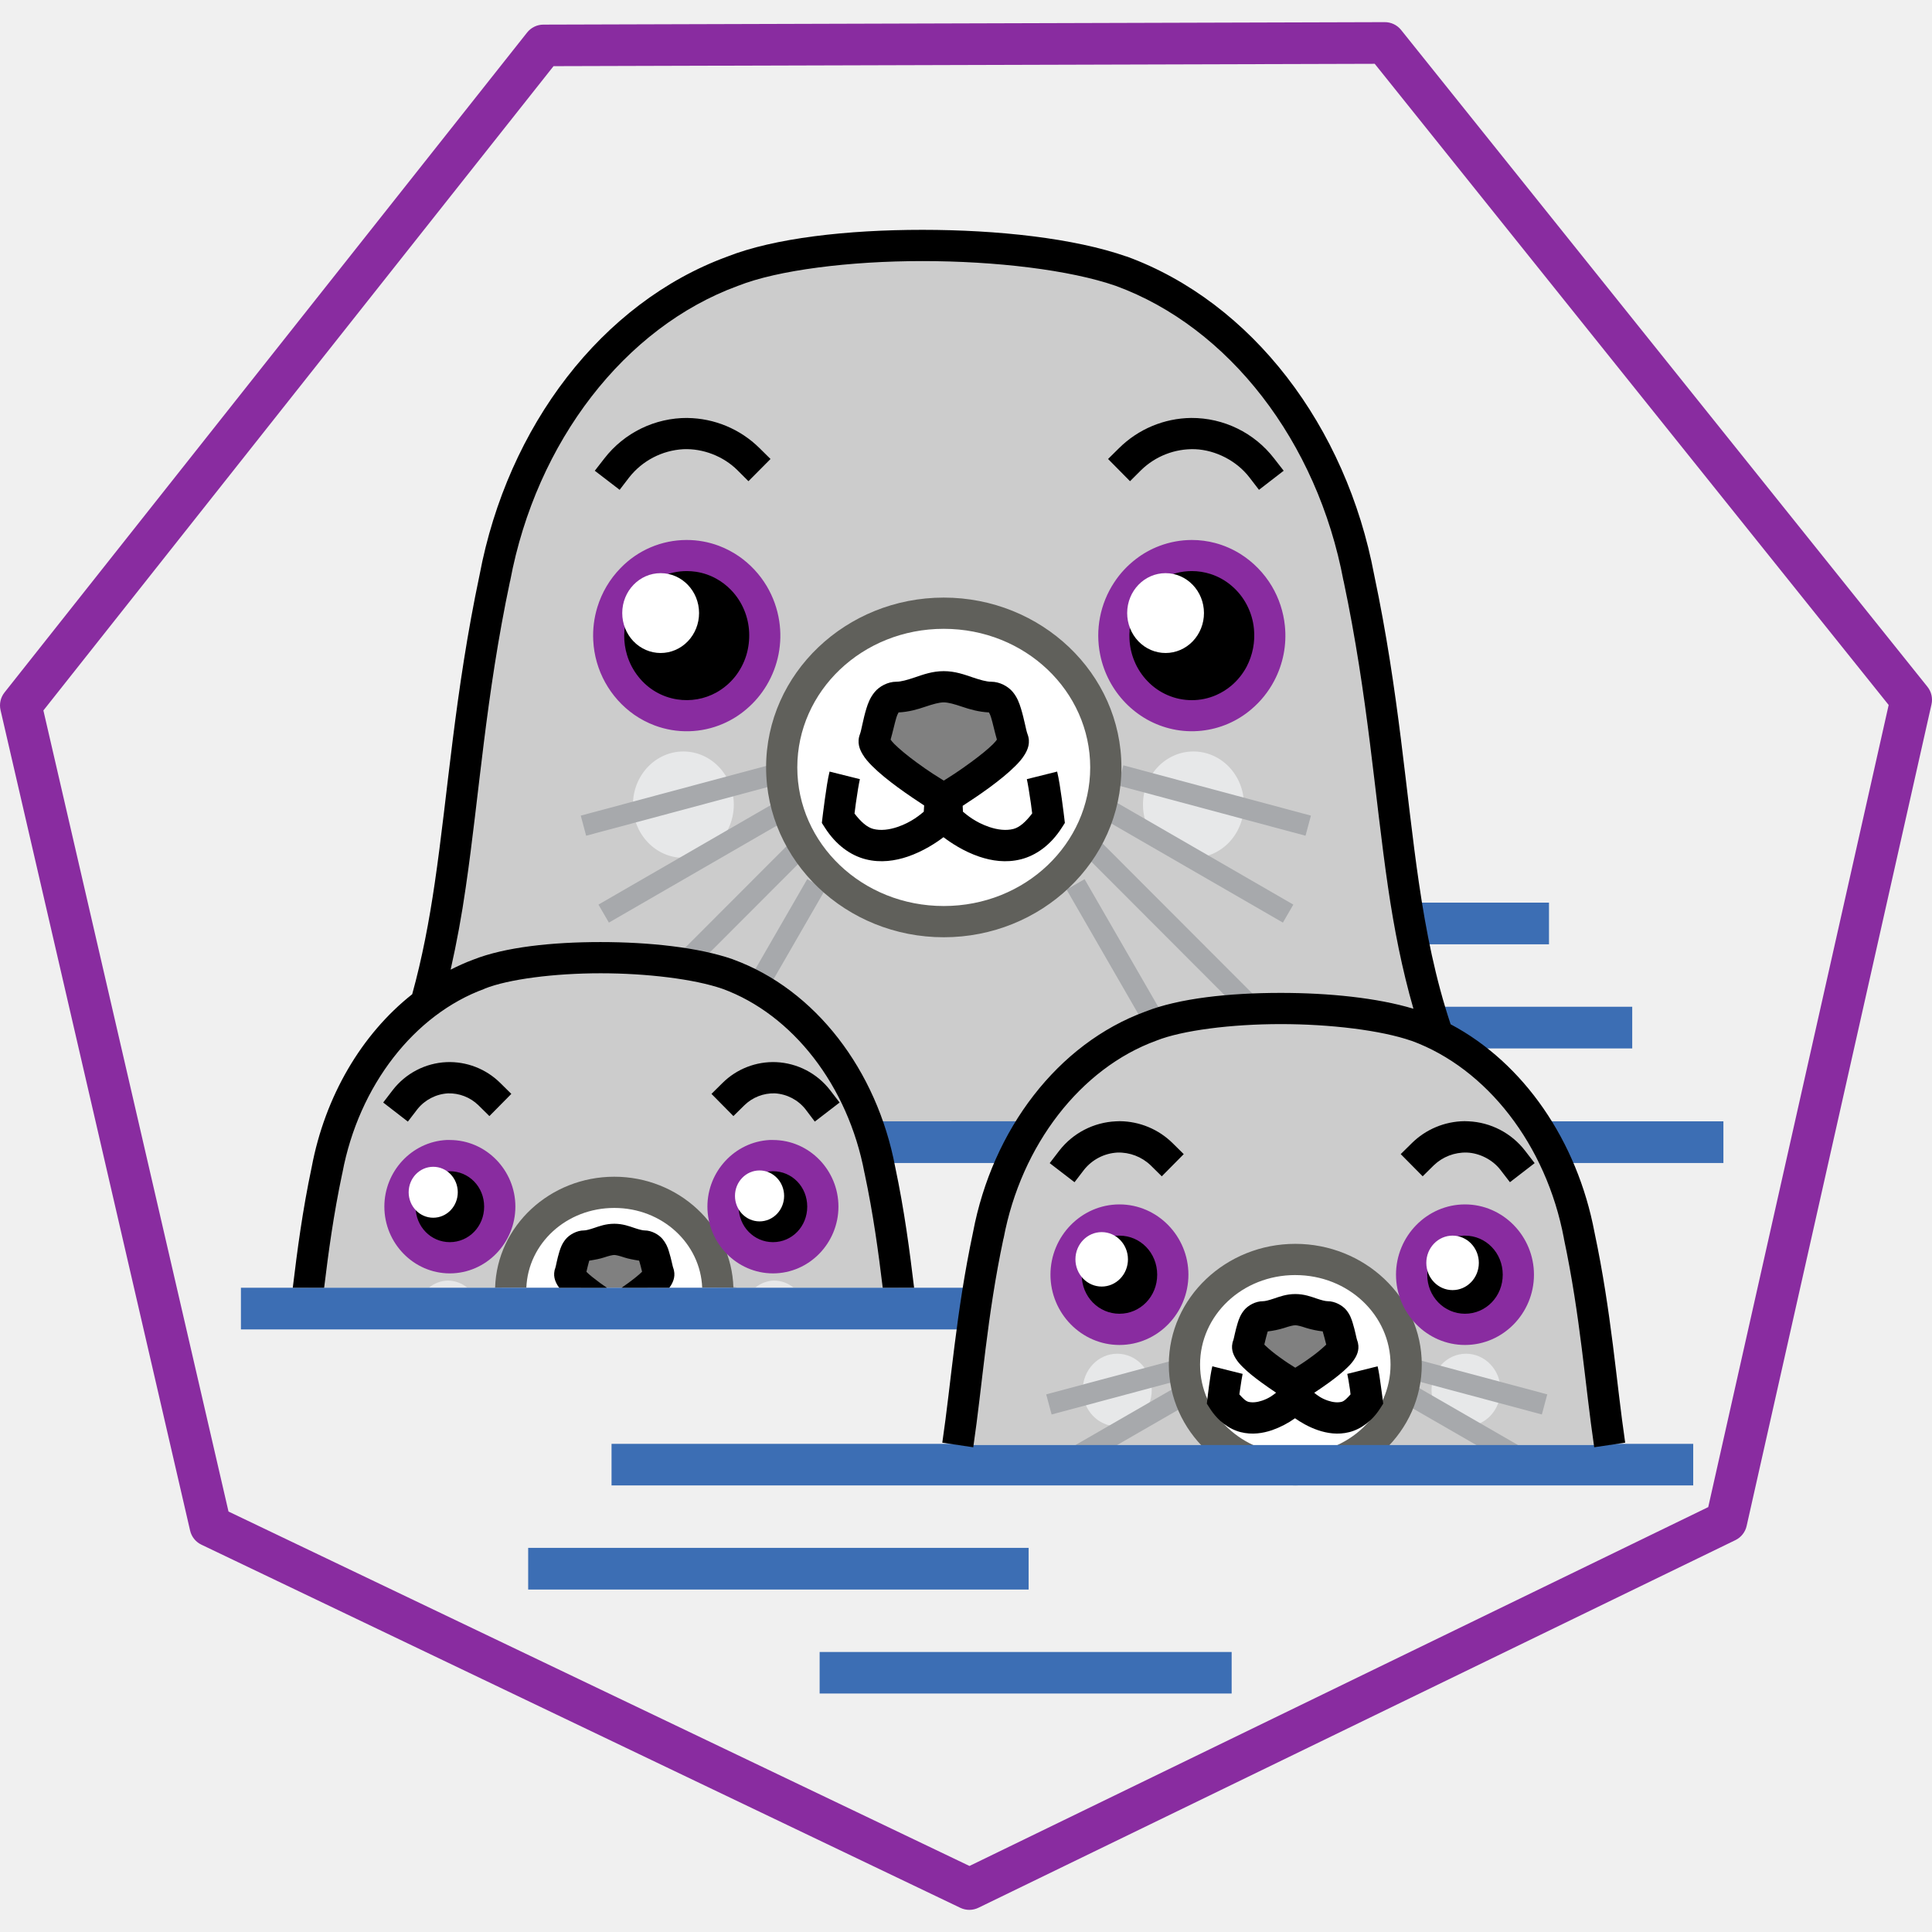
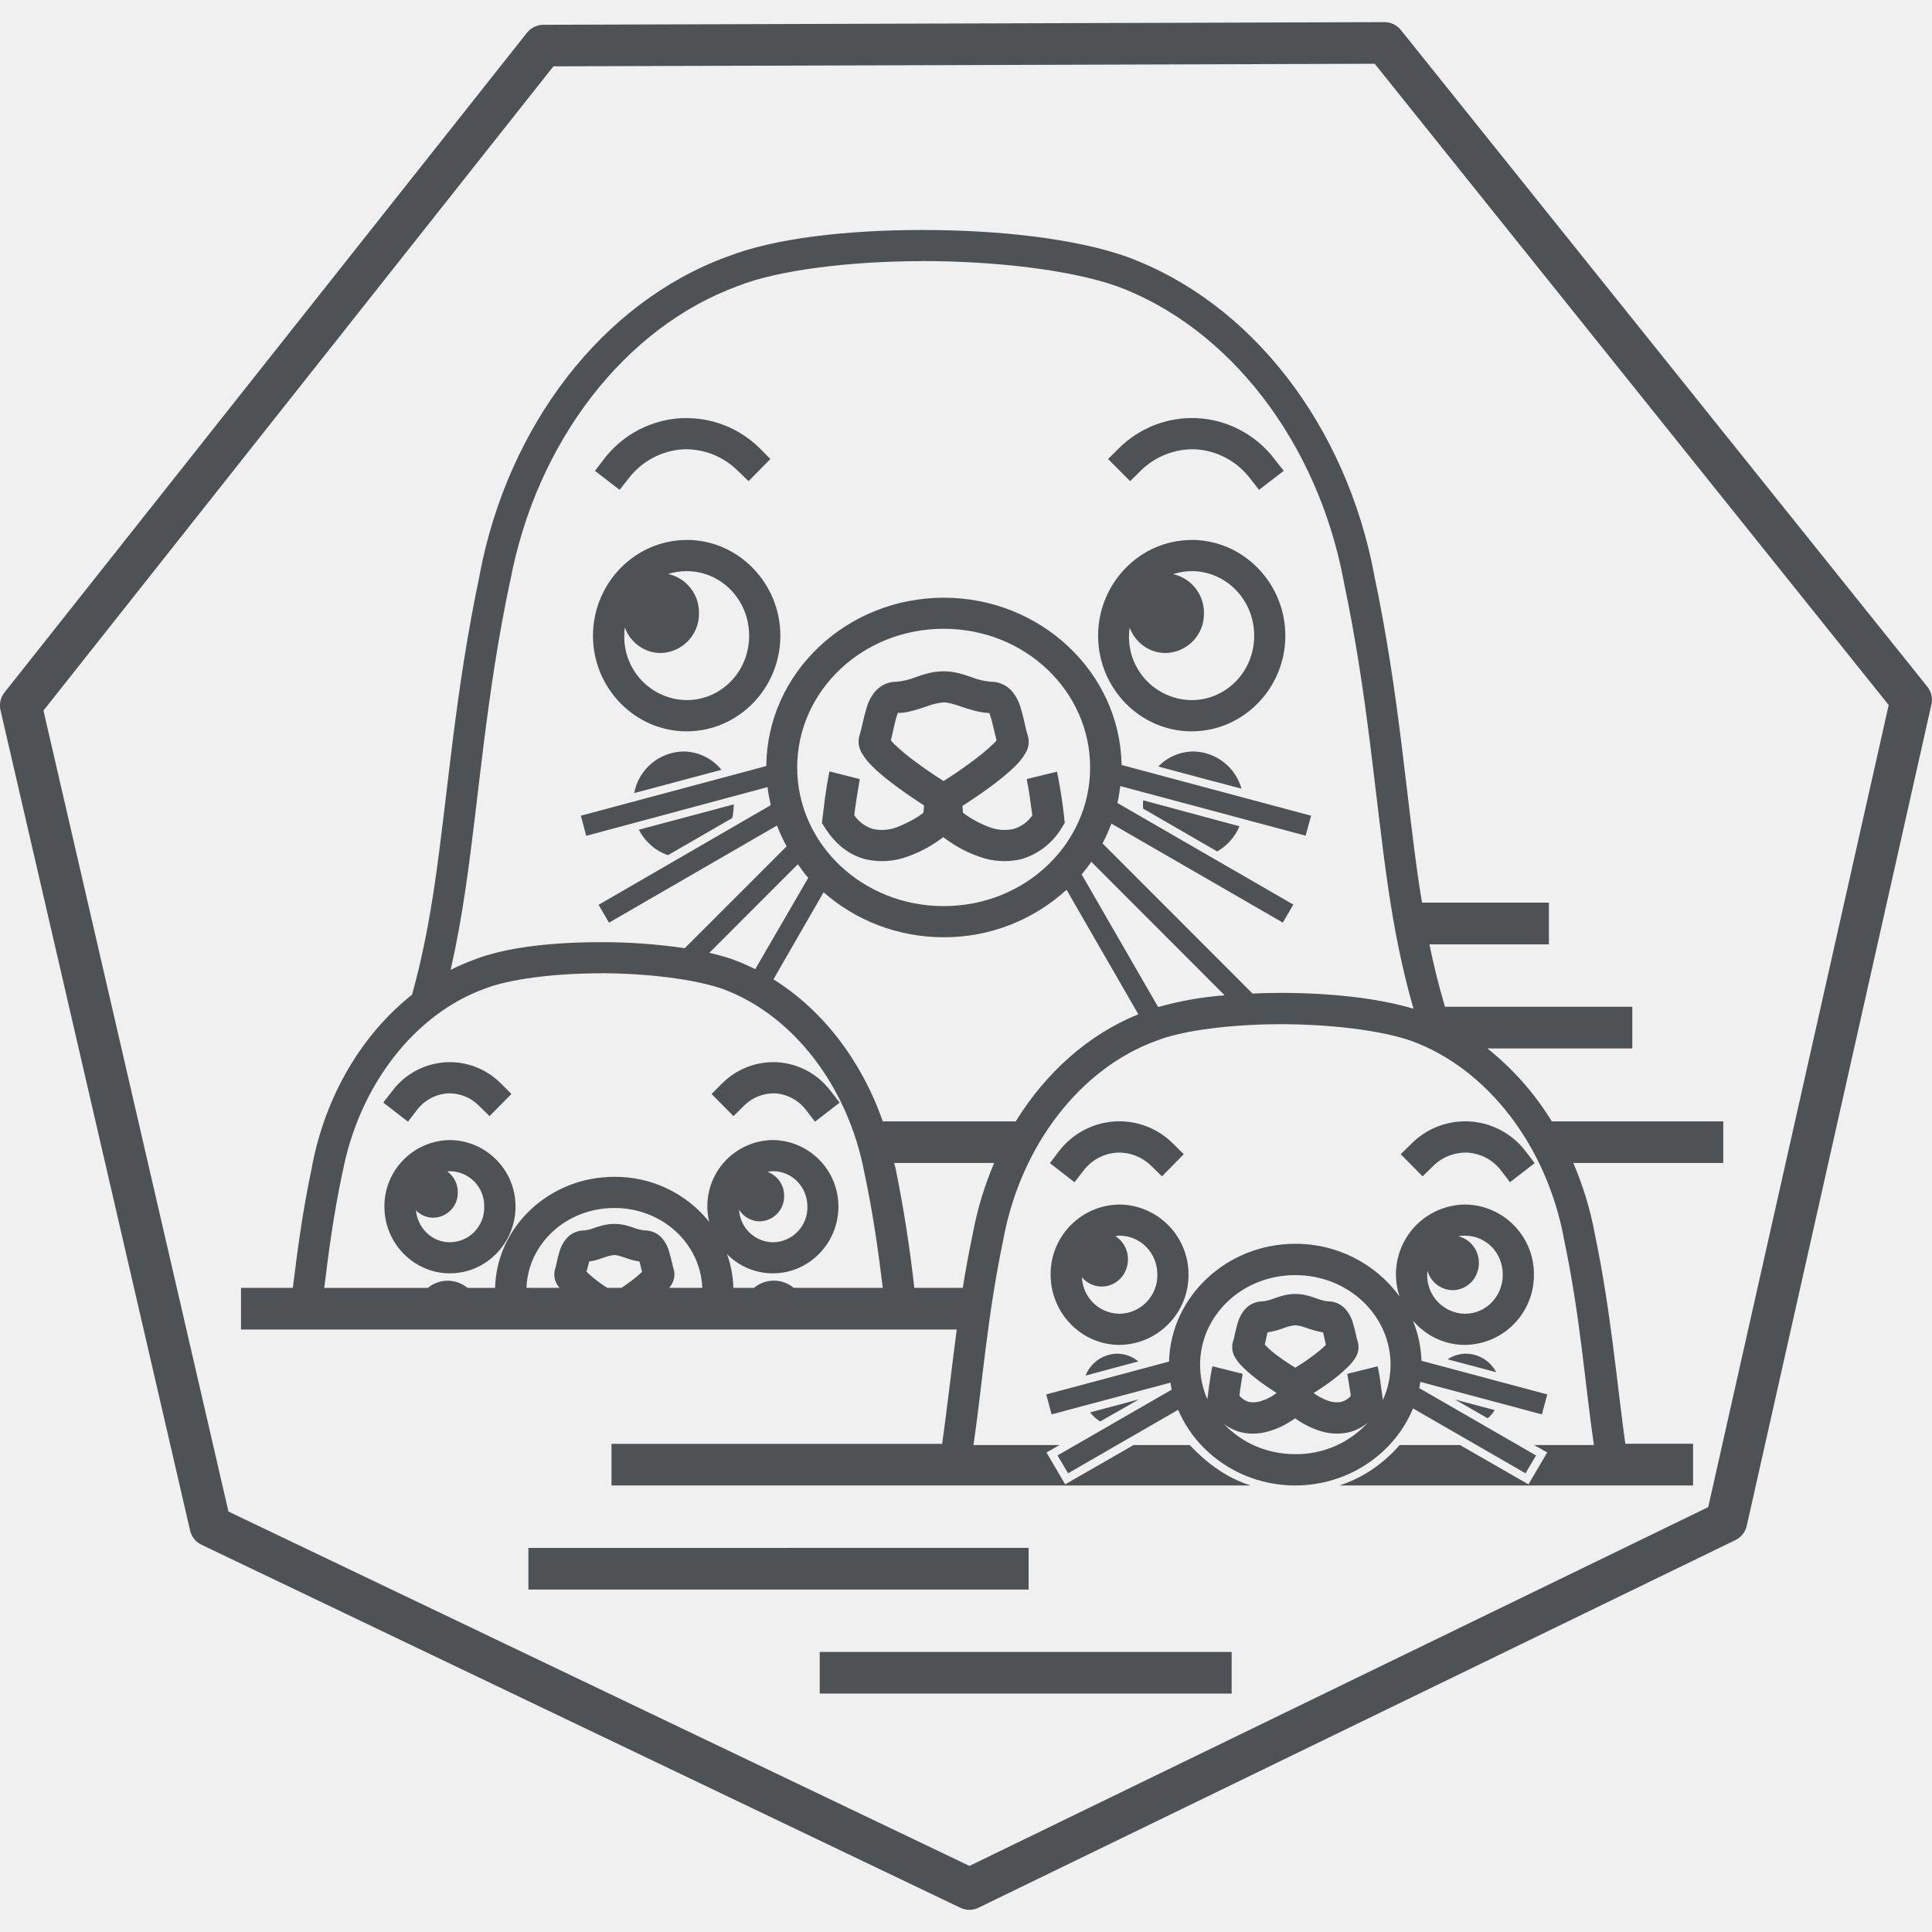
- <svg xmlns="http://www.w3.org/2000/svg" viewBox="0 0 128 128">
-   <path fill="#3c6eb4" d="M93.188 59.803c.148.927.3 1.854.482 2.76h8.955v-2.76zm1.484 6.896c.185.634.381 1.265.598 1.893.52.259 1.027.548 1.517.87h11.352v-2.763zm-18.431 1.282c-.426.155-.843.336-1.252.533v.004c.41-.198.825-.382 1.252-.537zm-41.248 34.57v2.76H68.15v-2.76zm19.31 6.896v2.752H81.6v-2.752z" />
-   <path fill="#ccc" d="M61.114 16.26c-4.91 0-9.721.567-12.586 1.707-7.89 2.888-13.95 10.775-15.746 20.33-2.365 11.186-2.224 19.941-4.572 28.178a13.589 13.589 0 0 1 3.529-1.94c1.834-.726 4.909-1.09 8.049-1.09 3.14 0 6.35.365 8.431 1.09 4.571 1.67 8.177 5.96 9.67 11.284h9.719c1.991-3.681 5.03-6.523 8.633-7.838 3.919-1.554 13.165-1.55 17.617 0 .483.176.952.39 1.414.619-3.062-8.866-2.673-18.151-5.242-30.303-1.795-9.555-7.857-17.442-15.746-20.33-3.254-1.136-8.261-1.706-13.17-1.707Z" />
-   <path fill="#e7e8e9" d="M45.275 49.787a3.344 3.523 0 0 0-3.34 3.523 3.344 3.523 0 0 0 3.34 3.523 3.344 3.523 0 0 0 3.341-3.523 3.344 3.523 0 0 0-3.34-3.523zm33.79 0a3.344 3.523 0 0 0-3.34 3.523 3.344 3.523 0 0 0 3.34 3.523 3.344 3.523 0 0 0 3.35-3.523 3.344 3.523 0 0 0-3.35-3.523z" />
-   <path fill="#a7a9ac" d="m50.905 50.705-12.428 3.332.356 1.332 12.43-3.332zm23.52 0-.358 1.332 12.427 3.332.358-1.332zm-22.276 2.008L39.65 59.932l.69 1.193 12.497-7.218zm21.039 0-.69 1.194 12.498 7.218.69-1.193zm-20.125 2.395-8.607 8.619c.586.074 1.144.167 1.677.271l7.905-7.916zm19.21 0-.974.974 10.809 10.826c.612-.04 1.237-.067 1.87-.08zm-18.792 3.138-3.957 6.86c.411.203.814.426 1.205.672l3.947-6.844zm18.375 0-1.195.688 5.287 9.168c.098-.039.193-.085.293-.121.31-.123.665-.233 1.037-.336z" />
-   <path fill="#fff" d="M73.261 50.84a10.736 10.217 0 0 1-10.736 10.218A10.736 10.217 0 0 1 51.788 50.84a10.736 10.217 0 0 1 10.737-10.217A10.736 10.217 0 0 1 73.26 50.84Z" />
-   <path fill="#808080" d="M67.107 48.998c-.36-.933-.36-2.799-1.44-2.799s-2.08-.7-3.142-.7c-1.063 0-2.06.7-3.142.7-1.08 0-1.08 1.866-1.44 2.8-.36.932 4.582 3.964 4.582 3.964s4.942-3.032 4.582-3.965z" />
-   <path fill="#3c6eb4" d="M57.399 74.29c.33.886.59 1.81.793 2.761h8.799c.443-.973.958-1.897 1.535-2.762zm44.177.001a19.673 19.673 0 0 1 1.532 2.76h11.072v-2.76z" />
-   <path fill="#ccc" d="M39.789 63.445c-3.14 0-6.216.364-8.05 1.09-5.046 1.844-8.917 6.878-10.065 12.975-.6 2.826-.945 5.391-1.238 7.807h39.086c-.293-2.416-.63-4.98-1.23-7.807-1.147-6.097-5.027-11.13-10.074-12.974-2.082-.725-5.29-1.09-8.43-1.09Z" />
-   <path fill="#e7e8e9" d="M29.663 84.84a2.14 2.248 0 0 0-1.255.477h2.56a2.14 2.248 0 0 0-1.305-.476zm21.62 0a2.14 2.248 0 0 0-1.256.477h2.562a2.14 2.248 0 0 0-1.307-.476z" />
-   <path fill="#a7a9ac" d="m33.202 85.187-.484.13h.52zm15.172 0-.035.13h.52z" />
-   <path fill="#fff" d="M40.698 79a6.868 6.52 0 0 0-6.846 6.317h13.682A6.868 6.52 0 0 0 40.698 79Z" />
-   <path fill="#808080" d="M40.698 82.106c-.68 0-1.317.45-2.008.45-.691 0-.696 1.188-.926 1.783-.08.208.268.583.735.978h4.396c.468-.395.808-.77.727-.978-.23-.595-.226-1.783-.917-1.783-.69 0-1.327-.45-2.007-.45z" />
-   <path fill="#892ca0" d="m91.736 1.467-55.738.164a1.38 1.38 0 0 0-1.073.52L.295 45.883a1.38 1.38 0 0 0-.26 1.16l12.56 54.363a1.38 1.38 0 0 0 .753.935l50.285 24.061a1.38 1.38 0 0 0 1.195-.01l50.148-24.355a1.38 1.38 0 0 0 .744-.943l12.247-54.432a1.38 1.38 0 0 0-.268-1.16L92.82 1.977a1.38 1.38 0 0 0-1.083-.51Zm-.657 2.76 34.05 42.48-11.954 53.142-48.945 23.776-49.091-23.482L2.875 47.07 36.673 4.383Z" />
-   <path fill="#ccc" d="M106.644 95.737c-.606-4.124-.9-8.61-2.019-13.887-1.228-6.518-5.373-11.9-10.768-13.87-4.452-1.55-13.697-1.554-17.616 0-5.395 1.97-9.54 7.352-10.768 13.87-1.118 5.278-1.413 9.763-2.019 13.887" />
-   <path fill="#e7e8e9" d="M74.02 89.688a2.287 2.404 0 0 0-2.286 2.406A2.287 2.404 0 0 0 74.02 94.5a2.287 2.404 0 0 0 2.285-2.406 2.287 2.404 0 0 0-2.285-2.406zm23.11 0a2.287 2.404 0 0 0-2.286 2.406A2.287 2.404 0 0 0 97.13 94.5a2.287 2.404 0 0 0 2.285-2.406 2.287 2.404 0 0 0-2.285-2.406z" />
-   <path fill="#a7a9ac" d="m77.814 90.104-8.5 2.277.358 1.332 8.498-2.277zm16.196 0-.358 1.332 8.5 2.277.358-1.332zm-15.4 1.392-8.544 4.926.688 1.193 8.543-4.924zm14.605 0-.69 1.195 8.543 4.924.69-1.193z" />
-   <path fill="#fff" d="M93.157 90.41a7.343 6.97 0 0 1-7.342 6.97 7.343 6.97 0 0 1-7.343-6.97 7.343 6.97 0 0 1 7.343-6.97 7.343 6.97 0 0 1 7.342 6.97z" />
-   <path fill="#808080" d="M88.948 89.152c-.246-.636-.246-1.91-.985-1.91-.738 0-1.42-.476-2.148-.476-.727 0-1.41.477-2.149.477-.738 0-.738 1.273-.985 1.91-.246.636 3.134 2.704 3.134 2.704s3.38-2.068 3.133-2.705z" />
-   <path fill="#60605b" d="M62.526 39.592c-6.461 0-11.77 5.022-11.77 11.252s5.309 11.252 11.77 11.252c6.462 0 11.771-5.022 11.771-11.252s-5.311-11.252-11.771-11.252zm0 2.069c5.398 0 9.703 4.128 9.703 9.183 0 5.056-4.305 9.182-9.703 9.182-5.397 0-9.703-4.126-9.703-9.182 0-5.055 4.306-9.183 9.703-9.183zm-21.828 36.3c-4.254 0-7.78 3.26-7.895 7.356h2.069c.112-2.92 2.637-5.288 5.826-5.288 3.19 0 5.712 2.368 5.824 5.288h2.068c-.113-4.095-3.64-7.356-7.892-7.356zm45.119 4.447c-4.585 0-8.38 3.56-8.38 7.998 0 4.44 3.795 8.006 8.38 8.006 4.586 0 8.379-3.567 8.379-8.006 0-4.438-3.793-7.998-8.38-7.998zm0 2.069c3.525 0 6.31 2.667 6.31 5.93 0 3.26-2.785 5.937-6.31 5.937-3.524 0-6.31-2.677-6.31-5.938 0-3.26 2.786-5.93 6.31-5.93z" />
-   <path fill="#3c6eb4" d="M15.962 85.317v2.76h48.462c.12-.897.253-1.816.406-2.76zM40.516 95.66v2.752h71.664V95.66h-5.545l.01.076H63.453l.01-.076z" />
-   <path d="M61.116 15.227h-.002c-4.982 0-9.83.544-12.955 1.783-8.283 3.043-14.528 11.225-16.385 21.076-1.652 7.815-2.09 14.424-2.969 20.408-.375 2.558-.838 4.995-1.496 7.377-3.361 2.655-5.775 6.766-6.658 11.45-.616 2.913-.957 5.54-1.254 7.996h2.078c.288-2.37.624-4.86 1.203-7.59l.008-.01v-.018c1.09-5.783 4.77-10.492 9.408-12.185l.018-.01.008-.008c1.573-.624 4.607-1.014 7.668-1.014 3.057 0 6.211.381 8.084 1.031 4.634 1.696 8.311 6.406 9.4 12.186v.018l.008.01c.58 2.73.915 5.221 1.203 7.59h2.079c-.297-2.458-.637-5.09-1.254-8.006-1.21-6.406-5.282-11.754-10.735-13.745h-.008l-.008-.01c-2.292-.796-5.55-1.14-8.77-1.142-3.214 0-6.328.333-8.419 1.16-.518.19-1.02.42-1.512.668a70.243 70.243 0 0 0 1-5.445c.895-6.102 1.315-12.633 2.934-20.287l.01-.01v-.016c1.736-9.24 7.606-16.806 15.086-19.544l.01-.008h.015c2.605-1.036 7.375-1.636 12.205-1.635 4.823 0 9.764.583 12.81 1.643 7.48 2.737 13.35 10.303 15.084 19.543l.01.02v.007c1.618 7.654 2.048 14.185 2.943 20.287.403 2.748.926 5.41 1.68 8.035-2.394-.724-5.604-1.05-8.795-1.05-3.43 0-6.747.36-8.966 1.238-5.794 2.12-10.125 7.8-11.416 14.619-1.136 5.358-1.438 9.879-2.036 13.943l2.051.303c.615-4.183.898-8.626 2-13.823l.01-.01v-.007c1.168-6.205 5.123-11.276 10.11-13.096h.007l.018-.01c1.7-.674 4.946-1.09 8.223-1.09 3.275 0 6.648.407 8.664 1.108h.01c4.977 1.826 8.922 6.89 10.09 13.088v.017c1.101 5.196 1.392 9.64 2.007 13.822l2.053-.302c-.597-4.065-.9-8.586-2.035-13.944-1.146-6.057-4.692-11.213-9.53-13.777-1.004-3.013-1.62-6.093-2.101-9.367-.877-5.98-1.312-12.584-2.961-20.39-1.854-9.868-8.103-18.074-16.402-21.112h-.018c-3.464-1.21-8.52-1.764-13.51-1.765zM45.546 27.69a6.912 6.912 0 0 0-5.506 2.684l-.633.814 1.646 1.264.631-.823a4.92 4.92 0 0 1 3.592-1.869c1.3-.055 2.65.468 3.574 1.385l.736.736 1.463-1.472-.736-.727a6.905 6.905 0 0 0-4.77-1.99zm33.372 0a6.905 6.905 0 0 0-4.77 1.992l-.736.727 1.455 1.472.737-.736a4.895 4.895 0 0 1 3.574-1.385c1.375.06 2.76.777 3.6 1.87l.633.822 1.636-1.264-.633-.814a6.895 6.895 0 0 0-5.496-2.684zm-33.425 9.115a5.17 5.306 0 0 0-5.168 5.305 5.17 5.306 0 0 0 5.168 5.306 5.17 5.306 0 0 0 5.175-5.306 5.17 5.306 0 0 0-5.175-5.305zm33.468 0a5.17 5.306 0 0 0-5.167 5.305 5.17 5.306 0 0 0 5.167 5.306 5.17 5.306 0 0 0 5.168-5.306 5.17 5.306 0 0 0-5.167-5.305zm-16.435 7.66c-.758 0-1.379.233-1.895.407-.517.175-.93.294-1.248.294-.567 0-1.124.311-1.427.676-.302.364-.445.74-.555 1.098-.22.713-.327 1.438-.424 1.69-.222.574-.01 1.031.166 1.331.175.3.389.536.63.78.484.486 1.096.973 1.714 1.427.633.464 1.268.886 1.74 1.194l-.025.416c-.233.19-.8.693-1.74 1.011-.556.188-1.116.255-1.602.131-.413-.106-.824-.47-1.246-1.021.027-.218.037-.307.086-.666.087-.628.213-1.387.27-1.612l-2.009-.502c-.12.48-.222 1.18-.312 1.829-.09.648-.156 1.203-.156 1.203l-.043.37.199.311c.729 1.146 1.701 1.841 2.701 2.096 1 .256 1.97.101 2.78-.172 1.05-.357 1.906-.93 2.378-1.29.473.36 1.324.935 2.371 1.29.81.274 1.77.428 2.77.172s1.973-.95 2.701-2.096l.2-.31-.044-.371s-.066-.555-.156-1.203c-.09-.65-.194-1.349-.312-1.829l-2.008.502c.056.225.182.984.27 1.612.048.354.06.44.085.658-.424.556-.83.923-1.246 1.03-.486.123-1.045.056-1.601-.132-.94-.318-1.508-.821-1.74-1.011l-.018-.389c.479-.31 1.128-.74 1.783-1.22.618-.455 1.23-.943 1.715-1.43.24-.243.456-.479.63-.778.177-.3.387-.757.165-1.332-.097-.25-.212-.976-.432-1.69-.11-.356-.242-.734-.545-1.099-.303-.364-.86-.674-1.428-.674-.317 0-.73-.12-1.246-.294-.517-.174-1.137-.407-1.896-.407zm0 2.069c.305 0 .71.118 1.23.293.478.162 1.079.34 1.764.373.023.035.085.15.148.355.111.36.224.91.38 1.445-.05.068-.11.153-.241.285-.342.344-.9.791-1.473 1.211-.88.647-1.43.984-1.808 1.221-.375-.236-.936-.57-1.819-1.22-.573-.42-1.12-.868-1.462-1.212-.132-.132-.19-.217-.24-.285.154-.535.268-1.084.378-1.445a1.55 1.55 0 0 1 .149-.355c.684-.032 1.277-.211 1.756-.373.518-.175.934-.293 1.238-.293zM29.584 70.369c-1.4.06-2.71.744-3.566 1.854l-.63.822 1.634 1.264.633-.824a2.803 2.803 0 0 1 2.025-1.047 2.777 2.777 0 0 1 2.008.779l.736.727 1.453-1.471-.736-.727a4.786 4.786 0 0 0-3.557-1.377zm21.838 0a4.767 4.767 0 0 0-3.55 1.377l-.735.727 1.453 1.47.737-.726a2.777 2.777 0 0 1 2.007-.78 2.8 2.8 0 0 1 2.026 1.048l.623.824 1.644-1.264-.632-.822a4.79 4.79 0 0 0-3.573-1.854zm45.604 3.912h-.002a5.046 5.046 0 0 0-3.487 1.456l-.736.726 1.455 1.47.734-.726a3.029 3.029 0 0 1 2.2-.847c.84.035 1.701.477 2.214 1.142l.633.822 1.637-1.263-.633-.822a5.022 5.022 0 0 0-3.758-1.95c-.085-.003-.17-.008-.257-.008zm-22.824 0c-.087 0-.173.004-.26.009a5.04 5.04 0 0 0-3.766 1.949l-.63.822 1.644 1.264.63-.823a3.035 3.035 0 0 1 2.208-1.142 3.048 3.048 0 0 1 2.207.847l.736.727 1.455-1.47-.736-.727a5.045 5.045 0 0 0-3.488-1.455zM29.8 76.559a3.307 3.386 0 0 0-3.306 3.384 3.307 3.386 0 0 0 3.306 3.393 3.307 3.386 0 0 0 3.306-3.393 3.307 3.386 0 0 0-3.306-3.384zm21.412 0a3.307 3.386 0 0 0-3.315 3.384 3.307 3.386 0 0 0 3.315 3.393 3.307 3.386 0 0 0 3.306-3.393 3.307 3.386 0 0 0-3.306-3.384zm22.953 4.276a3.536 3.62 0 0 0-3.53 3.617 3.536 3.62 0 0 0 3.53 3.618 3.536 3.62 0 0 0 3.54-3.618 3.536 3.62 0 0 0-3.54-3.617zm22.893 0a3.536 3.62 0 0 0-3.54 3.617 3.536 3.62 0 0 0 3.54 3.618 3.536 3.62 0 0 0 3.532-3.618 3.536 3.62 0 0 0-3.532-3.617zm-56.361.242c-.566 0-1.004.167-1.334.278-.33.11-.551.164-.674.164-.47 0-.957.276-1.203.572-.246.295-.347.58-.424.83-.156.503-.229.965-.26 1.047-.206.533-.01.94.13 1.178.038.066.08.115.12.172h3.16a11.125 11.125 0 0 1-.459-.32c-.358-.264-.707-.541-.9-.735v-.01c.063-.26.137-.572.182-.719.005-.016.004-.002.01-.015.366-.054.733-.127.976-.21.332-.111.562-.163.676-.163.113 0 .334.052.666.164.243.082.613.155.978.209.005.013.003 0 .008.015.046.147.128.457.19.72l-.008.009c-.193.194-.54.471-.899.734a15.49 15.49 0 0 1-.45.32h3.16c.04-.055.082-.106.119-.171.14-.238.337-.645.13-1.178-.03-.081-.113-.544-.27-1.047a2.198 2.198 0 0 0-.423-.83c-.246-.296-.723-.572-1.193-.572-.123 0-.346-.053-.676-.164-.33-.111-.766-.278-1.332-.278Zm45.119 4.657c-.59 0-1.05.176-1.403.295s-.597.18-.744.18c-.482 0-.976.275-1.23.58-.252.303-.359.602-.44.866-.164.528-.246 1.023-.285 1.125-.209.54-.006.95.137 1.194.144.246.31.42.486.598.353.353.781.688 1.211 1.003.355.26.701.496.996.694-.195.155-.454.367-.928.527-.34.115-.656.142-.908.078-.184-.047-.391-.261-.597-.492.016-.127.02-.135.043-.295.06-.425.145-.952.173-1.064l-2.007-.502c-.092.368-.155.834-.217 1.279-.062.447-.104.832-.104.832l-.043.363.2.313c.533.838 1.277 1.379 2.04 1.574.765.195 1.486.071 2.079-.129a6.1 6.1 0 0 0 1.523-.789c.358.252.887.573 1.524.79.593.2 1.312.323 2.076.128.765-.195 1.509-.736 2.043-1.574l.2-.313-.044-.363s-.051-.384-.113-.83c-.061-.446-.123-.913-.215-1.281l-2.008.502c.028.112.123.64.182 1.064.02.16.017.168.033.295-.205.23-.405.445-.588.492-.252.064-.57.037-.91-.078-.46-.156-.713-.364-.908-.52.3-.198.65-.436 1.013-.7.43-.316.858-.65 1.211-1.004a2.89 2.89 0 0 0 .485-.598c.144-.245.338-.655.13-1.194-.04-.102-.123-.597-.287-1.125-.08-.264-.18-.563-.431-.867-.254-.304-.747-.58-1.229-.58-.146 0-.39-.06-.744-.18-.353-.12-.812-.294-1.402-.294zm0 2.068c.137 0 .381.062.736.182a6.22 6.22 0 0 0 1.082.224c.013.028 0 .01.015.06.054.175.141.511.217.815l-.035.035a9.253 9.253 0 0 1-.969.795c-.505.37-.744.51-1.046.701-.3-.19-.54-.329-1.047-.7a9.251 9.251 0 0 1-.971-.796c-.022-.023-.014-.024-.033-.045.074-.298.154-.632.207-.804.016-.053.012-.033.025-.06a6.043 6.043 0 0 0 1.074-.225c.355-.12.607-.182.744-.182z" />
-   <path fill="#892ca0" d="M45.491 35.775a6.084 6.084 0 0 0-4.382 1.866 6.361 6.361 0 0 0-1.535 2.595 6.388 6.388 0 0 0-.27 2.198 6.397 6.397 0 0 0 2.721 4.923 6.211 6.211 0 0 0 1.335.701 6.056 6.056 0 0 0 4.55-.11 6.095 6.095 0 0 0 1.531-.954 6.295 6.295 0 0 0 1.36-1.607 6.396 6.396 0 0 0 .826-4.236 6.431 6.431 0 0 0-.827-2.317 6.396 6.396 0 0 0-1.837-1.973 6.211 6.211 0 0 0-1.336-.7 6.047 6.047 0 0 0-2.134-.386zm33.47 0a6.107 6.107 0 0 0-2.132.389 6.075 6.075 0 0 0-1.577.878 6.277 6.277 0 0 0-1.43 1.538 6.396 6.396 0 0 0-.932 4.8 6.401 6.401 0 0 0 1.688 3.2 6.33 6.33 0 0 0 1.428 1.096 6.141 6.141 0 0 0 1.705.64 6.01 6.01 0 0 0 1.885.097 6.06 6.06 0 0 0 3.31-1.422 6.32 6.32 0 0 0 1.506-1.872 6.383 6.383 0 0 0 .715-3.652 6.431 6.431 0 0 0-.864-2.63 6.39 6.39 0 0 0-2.086-2.138 6.18 6.18 0 0 0-1.665-.722 6.021 6.021 0 0 0-1.55-.202zm-33.47 2.06h.002a4.315 4.315 0 0 1 .63.048 4.006 4.006 0 0 1 1.343.462 4.108 4.108 0 0 1 .956.732 4.226 4.226 0 0 1 .89 1.358 4.325 4.325 0 0 1 .321 1.453 4.547 4.547 0 0 1-.182 1.504 4.325 4.325 0 0 1-.761 1.45 4.226 4.226 0 0 1-1.224 1.035 4.069 4.069 0 0 1-2.603.46 4.056 4.056 0 0 1-2.562-1.497 4.252 4.252 0 0 1-.76-1.45 4.375 4.375 0 0 1-.186-1.28 4.54 4.54 0 0 1 .187-1.28 4.33 4.33 0 0 1 .76-1.449 4.218 4.218 0 0 1 1.22-1.034 4.062 4.062 0 0 1 1.757-.506c.07-.004.141-.005.212-.005zm33.47 0a4.088 4.088 0 0 1 1.23.191 4.036 4.036 0 0 1 1.4.779 4.19 4.19 0 0 1 1.008 1.258 4.3 4.3 0 0 1 .479 1.607 4.472 4.472 0 0 1-.48 2.489 4.28 4.28 0 0 1-1.007 1.258 4.146 4.146 0 0 1-1.02.636 4.033 4.033 0 0 1-3.218 0 4.068 4.068 0 0 1-1.315-.911 4.226 4.226 0 0 1-.888-1.358 4.326 4.326 0 0 1-.32-1.452 4.54 4.54 0 0 1 .079-1.09 4.372 4.372 0 0 1 .623-1.532 4.25 4.25 0 0 1 1.118-1.15 4.105 4.105 0 0 1 1.279-.591 4.035 4.035 0 0 1 1.032-.134zM29.688 75.527a1.39 1.39 0 0 0-.112.001c-2.295.12-4.111 2.074-4.111 4.414 0 2.416 1.937 4.423 4.336 4.423s4.344-2.007 4.344-4.423-1.945-4.414-4.344-4.414l-.113-.001zm21.413 0a1.415 1.415 0 0 0-.113.001c-2.295.12-4.12 2.074-4.12 4.414 0 2.416 1.946 4.423 4.345 4.423 2.4 0 4.336-2.007 4.336-4.423s-1.937-4.414-4.336-4.414l-.112-.001zm-21.3 2.07c1.254 0 2.275 1.021 2.275 2.345 0 1.324-1.021 2.354-2.275 2.354s-2.269-1.03-2.269-2.354 1.015-2.345 2.269-2.345zm21.412 0c1.254 0 2.268 1.021 2.268 2.345 0 1.324-1.014 2.354-2.268 2.354-1.254 0-2.276-1.03-2.276-2.354s1.022-2.345 2.276-2.345zm22.953 2.198c-2.525 0-4.57 2.111-4.57 4.656 0 2.546 2.045 4.657 4.57 4.657 2.526 0 4.57-2.11 4.57-4.657 0-2.545-2.044-4.656-4.57-4.656zm22.893 0c-2.525 0-4.57 2.111-4.57 4.656 0 2.546 2.045 4.657 4.57 4.657 2.526 0 4.57-2.11 4.57-4.657 0-2.545-2.044-4.656-4.57-4.656zm-22.957 2.068.065.001c1.38 0 2.5 1.134 2.5 2.587 0 1.454-1.12 2.588-2.5 2.588s-2.502-1.134-2.502-2.588c0-1.408 1.05-2.52 2.372-2.587a.761.761 0 0 1 .065 0zm22.892 0 .066.001c1.38 0 2.5 1.134 2.5 2.587 0 1.454-1.12 2.588-2.5 2.588s-2.502-1.134-2.502-2.588c0-1.408 1.05-2.52 2.372-2.587a.757.757 0 0 1 .064 0z" />
-   <path fill="#fff" d="M43.77 37.973a2.543 2.644 0 0 0-2.545 2.64 2.543 2.644 0 0 0 2.545 2.65 2.543 2.644 0 0 0 2.545-2.65 2.543 2.644 0 0 0-2.545-2.64zm33.453 0a2.543 2.644 0 0 0-2.545 2.64 2.543 2.644 0 0 0 2.545 2.65 2.543 2.644 0 0 0 2.543-2.65 2.543 2.644 0 0 0-2.543-2.64zM28.7 77.303a1.626 1.687 0 0 0-1.625 1.687 1.626 1.687 0 0 0 1.627 1.688 1.626 1.687 0 0 0 1.627-1.688 1.626 1.687 0 0 0-1.627-1.687zm21.62.242a1.626 1.687 0 0 0-1.626 1.688 1.626 1.687 0 0 0 1.627 1.687 1.626 1.687 0 0 0 1.629-1.687 1.626 1.687 0 0 0-1.63-1.688zm22.67 4.086a1.739 1.804 0 0 0-1.74 1.799 1.739 1.804 0 0 0 1.74 1.808 1.739 1.804 0 0 0 1.74-1.808 1.739 1.804 0 0 0-1.74-1.799zm23.247.232a1.739 1.804 0 0 0-1.74 1.81 1.739 1.804 0 0 0 1.74 1.8 1.739 1.804 0 0 0 1.74-1.8 1.739 1.804 0 0 0-1.74-1.81z" />
+ <svg xmlns="http://www.w3.org/2000/svg" role="img" fill="#4F5255" viewBox="0 0 24 24">
+   <path d="M17.2.275L6.75.308a.259.259 0 0 0-.203.098L.056 8.602a.259.259 0 0 0-.05.219l2.356 10.194a.26.26 0 0 0 .14.174l9.43 4.511a.258.258 0 0 0 .224-.002l9.401-4.566a.259.259 0 0 0 .141-.175L23.993 8.75a.258.258 0 0 0-.051-.22L17.403.374A.259.259 0 0 0 17.2.275zm-.123.517l6.385 7.966-2.242 9.964-9.177 4.457-9.205-4.402L.54 8.827 6.875.824zM11.46 2.857c-.933 0-1.84.1-2.426.332h-.002c-1.554.569-2.725 2.105-3.074 3.952v.004c-.309 1.463-.392 2.703-.556 3.824-.07.481-.159.94-.283 1.387-.628.497-1.079 1.263-1.244 2.138v.004c-.116.547-.181 1.04-.237 1.5h-.644v.518h8.891c-.061.464-.122.996-.181 1.42H7.596v.517h7.939c-.242-.078-.486-.218-.756-.502h-.697l-.85.488-.232-.396.162-.092h-1.069c.113-.776.17-1.601.373-2.564v-.004c.22-1.164.96-2.112 1.895-2.453l.004-.002h.002c.318-.127.928-.205 1.543-.205.613 0 1.244.075 1.622.207.935.341 1.676 1.29 1.895 2.453v.004c.204.963.26 1.788.373 2.564h-.742l.162.092-.233.396-.85-.488h-.75c-.219.25-.474.412-.747.502h4.392v-.518h-.842c-.103-.743-.181-1.67-.382-2.623v-.002a4.14 4.14 0 0 0-.264-.863h1.863v-.517h-2.13a3.488 3.488 0 0 0-.8-.906h1.8v-.518H17.95a8.862 8.862 0 0 1-.193-.775h1.484v-.518h-1.576c-.013-.081-.027-.161-.039-.244-.164-1.12-.246-2.36-.555-3.824v-.004c-.348-1.848-1.52-3.383-3.075-3.952l-.002-.002h-.002c-.65-.227-1.596-.33-2.531-.33zm0 .386c.904 0 1.833.11 2.404.309h.002c1.4.514 2.5 1.934 2.826 3.666v.003c.303 1.436.385 2.66.552 3.805.076.515.173 1.013.315 1.505-.449-.135-1.05-.197-1.648-.197-.12 0-.236.003-.352.008l-1.863-1.865a2.17 2.17 0 0 0 .11-.246l2.13 1.23.13-.224-2.185-1.262c.016-.069.027-.14.036-.21l2.302.616.068-.248-2.354-.63c-.02-1.153-1.008-2.078-2.208-2.078-1.205 0-2.196.931-2.206 2.091l-2.303.617.066.25 2.252-.605c.01.076.024.151.041.224L7.436 11.24l.129.222 2.087-1.207c.034.089.074.176.12.258l-1.266 1.266a6.959 6.959 0 0 0-1.045-.075c-.603 0-1.186.064-1.578.22a2.668 2.668 0 0 0-.285.124c.076-.335.137-.675.187-1.021.168-1.144.248-2.37.551-3.805l.002-.001v-.002c.326-1.733 1.426-3.153 2.828-3.666h.002l.004-.002c.488-.194 1.381-.307 2.287-.307zM8.473 5.194a1.295 1.295 0 0 0-.965.502l-.117.153.306.236.12-.152a.923.923 0 0 1 .673-.352.92.92 0 0 1 .67.262l.139.134.271-.275-.136-.137a1.293 1.293 0 0 0-.961-.37zm6.39 0a1.289 1.289 0 0 0-.96.371l-.138.137.274.275.136-.134a.923.923 0 0 1 .672-.262.923.923 0 0 1 .674.352l.119.152.307-.236-.12-.153c-.23-.3-.587-.486-.964-.502zM8.53 6.708c-.642 0-1.164.538-1.164 1.19 0 .65.522 1.187 1.164 1.187.643 0 1.164-.536 1.164-1.188 0-.651-.521-1.19-1.164-1.19zm6.273 0c-.643 0-1.162.538-1.162 1.19 0 .65.52 1.187 1.162 1.187.643 0 1.164-.536 1.164-1.188 0-.651-.521-1.19-1.164-1.19zm-6.273.387c.428 0 .776.355.776.802 0 .447-.348.8-.776.8a.785.785 0 0 1-.775-.8c0-.035.002-.07.006-.103.07.191.248.318.445.318a.487.487 0 0 0 .477-.496.49.49 0 0 0-.383-.486.759.759 0 0 1 .23-.035zm6.273 0c.428 0 .777.355.777.802 0 .447-.349.8-.777.8a.785.785 0 0 1-.77-.9c.072.19.248.315.444.315a.486.486 0 0 0 .479-.496.491.491 0 0 0-.383-.484.755.755 0 0 1 .23-.037zm-3.08.716c1.012 0 1.819.775 1.819 1.723 0 .947-.807 1.722-1.819 1.722s-1.82-.775-1.82-1.722c0-.948.808-1.723 1.82-1.723zm-.002.528c-.142 0-.258.043-.355.076a.804.804 0 0 1-.232.054c-.107 0-.2.047-.268.127a.568.568 0 0 0-.104.207c-.04.134-.062.268-.08.315a.276.276 0 0 0 .032.25c.033.056.071.1.117.146.09.092.206.183.322.268.12.088.237.166.326.224l-.008.09c-.043.036-.14.102-.324.178a.533.533 0 0 1-.299.025.43.43 0 0 1-.236-.172c.015-.138.044-.293.068-.449l-.376-.095c-.05.238-.067.43-.094.64l.037.059c.143.224.318.344.506.392a.908.908 0 0 0 .52-.033 1.57 1.57 0 0 0 .444-.242c.088.067.244.174.446.242a.908.908 0 0 0 .52.033.868.868 0 0 0 .507-.392l.037-.059a6.292 6.292 0 0 0-.096-.637l-.377.092c.032.148.051.32.07.451a.434.434 0 0 1-.237.17.533.533 0 0 1-.3-.025c-.178-.068-.272-.14-.325-.178l-.006-.084c.09-.058.209-.137.336-.23.115-.085.231-.176.322-.268a.72.72 0 0 0 .117-.146.273.273 0 0 0 .031-.25c-.018-.047-.039-.181-.08-.315a.564.564 0 0 0-.103-.207.343.343 0 0 0-.268-.127.815.815 0 0 1-.234-.054c-.097-.033-.212-.076-.354-.076zm.002.386c.057 0 .134.024.23.057.09.03.208.07.337.076.04.102.06.237.09.338a.361.361 0 0 1-.041.045 2.66 2.66 0 0 1-.276.228c-.165.122-.271.188-.342.233a5.287 5.287 0 0 1-.34-.233 2.557 2.557 0 0 1-.275-.228.34.34 0 0 1-.04-.047c.035-.119.046-.234.089-.34.08.012.246-.042.336-.072a.837.837 0 0 1 .232-.057zm-3.234.61a.635.635 0 0 0-.611.517l1.084-.289a.614.614 0 0 0-.473-.228zm6.336 0a.61.61 0 0 0-.436.187c.352.096.69.184 1.033.275a.632.632 0 0 0-.597-.462zm-.623.607c-.007.035-.002.07-.002.103l.921.532a.648.648 0 0 0 .276-.313l-1.195-.322zm-5.086.05l-1.18.315c.078.15.207.264.362.316l.797-.46c.018-.059.015-.12.021-.17zm4.441.714l1.656 1.658a4.19 4.19 0 0 0-.826.146l-.95-1.647a2.51 2.51 0 0 0 .12-.157zm-3.646.03c.04.055.083.118.129.169l-.658 1.134a2.656 2.656 0 0 0-.276-.119l-.002-.002a3.3 3.3 0 0 0-.292-.082zm3.338.317l.892 1.547c-.623.251-1.149.725-1.523 1.33h-1.652c-.262-.75-.741-1.38-1.358-1.764l.623-1.082c.394.347.919.559 1.492.559a2.25 2.25 0 0 0 1.526-.59zM7.46 12.09c.574 0 1.167.073 1.518.195.867.319 1.555 1.203 1.76 2.285l.001.002v.002c.109.513.173.98.227 1.424H9.86a.386.386 0 0 0-.494 0H9.11a1.351 1.351 0 0 0-.078-.418.799.799 0 0 0 .569.238c.45 0 .814-.375.814-.828a.824.824 0 0 0-.814-.828.822.822 0 0 0-.791 1.016 1.495 1.495 0 0 0-1.18-.559c-.798 0-1.46.611-1.48 1.38h-.342a.386.386 0 0 0-.494 0H4.028c.054-.445.116-.912.224-1.425l.002-.002v-.002c.205-1.084.894-1.97 1.764-2.287h.002l.004-.002c.295-.117.863-.191 1.437-.19zm-1.91 1.105a.898.898 0 0 0-.67.348l-.119.154.307.237.119-.155a.525.525 0 0 1 .379-.197.52.52 0 0 1 .377.147l.138.136.272-.275-.137-.137a.895.895 0 0 0-.666-.258zm4.094 0a.9.9 0 0 0-.668.258l-.137.137.273.275.137-.136a.522.522 0 0 1 .377-.147.525.525 0 0 1 .379.197l.119.155.307-.237-.12-.154a.894.894 0 0 0-.667-.348zm4.222.735a.947.947 0 0 0-.707.365l-.117.154.306.237.12-.155a.568.568 0 0 1 .413-.213.571.571 0 0 1 .414.159l.14.136.27-.275-.138-.137a.942.942 0 0 0-.701-.271zm4.374 0a.942.942 0 0 0-.7.271l-.14.137.272.275.139-.136a.571.571 0 0 1 .414-.159.568.568 0 0 1 .414.213l.119.155.306-.237-.117-.154a.947.947 0 0 0-.707-.365zm-12.65.232a.824.824 0 0 0-.815.828c0 .453.365.828.814.828.45 0 .815-.375.815-.828a.824.824 0 0 0-.815-.828zm5.518.285h1.242a4.137 4.137 0 0 0-.263.864v.002c-.05.237-.092.464-.127.685h-.602a16.77 16.77 0 0 0-.236-1.5l-.002-.002c-.003-.016-.009-.032-.012-.049zm-5.519.102a.43.43 0 0 1 .426.441.43.43 0 0 1-.426.442c-.22 0-.4-.171-.422-.397a.298.298 0 0 0 .215.092.31.31 0 0 0 .305-.316.317.317 0 0 0-.129-.258c.01-.001.02-.004.031-.004zm4.014 0c.235 0 .427.193.427.441a.433.433 0 0 1-.427.442.427.427 0 0 1-.422-.405.3.3 0 0 0 .256.145.31.31 0 0 0 .304-.317.314.314 0 0 0-.207-.298c.023-.004.045-.008.069-.008zm4.304.414a.865.865 0 0 0-.856.87c0 .478.382.874.856.874a.868.868 0 0 0 .857-.873.867.867 0 0 0-.857-.871zm4.292 0a.867.867 0 0 0-.814 1.14 1.597 1.597 0 0 0-1.295-.652c-.846 0-1.546.65-1.568 1.463l-1.525.408.066.248 1.477-.394c.004.028.009.06.015.087l-1.418.817.131.222 1.367-.789c.235.552.801.94 1.455.94.66 0 1.233-.397 1.463-.957l1.398.806.13-.222-1.45-.836c.005-.025.008-.053.012-.078l1.511.404.067-.248-1.563-.418a1.438 1.438 0 0 0-.107-.5c.157.186.39.303.648.303a.867.867 0 0 0 .856-.873.865.865 0 0 0-.856-.871zm-10.567.043c.598 0 1.071.444 1.092.992h-.41c.007-.01.016-.02.023-.033a.24.24 0 0 0 .025-.22c-.005-.016-.021-.102-.05-.196a.416.416 0 0 0-.078-.156.282.282 0 0 0-.225-.108.499.499 0 0 1-.129-.031c-.062-.021-.142-.05-.248-.05-.106 0-.188.029-.25.05a.49.49 0 0 1-.127.031.29.29 0 0 0-.225.108.424.424 0 0 0-.08.156c-.029.094-.043.18-.048.195a.242.242 0 0 0 .023.22c.008.014.017.023.025.034h-.41c.02-.548.494-.992 1.092-.992zm6.275.344c.259 0 .47.211.47.484a.477.477 0 0 1-.47.486.472.472 0 0 1-.467-.453.322.322 0 0 0 .246.115c.18 0 .326-.15.326-.338a.34.34 0 0 0-.156-.289c.017-.002.033-.005.05-.005zm4.292 0c.26 0 .469.211.469.484 0 .272-.21.486-.469.486a.477.477 0 0 1-.47-.486c0-.016.002-.031.004-.047a.33.33 0 0 0 .312.24c.18 0 .326-.15.326-.338a.338.338 0 0 0-.256-.332.475.475 0 0 1 .084-.007zm-10.567.24c.021 0 .063.01.125.031.086.03.117.039.186.049.012.041.022.088.033.129a1.475 1.475 0 0 1-.168.138c-.038.028-.064.045-.088.061h-.176c-.024-.016-.052-.033-.09-.06a1.602 1.602 0 0 1-.168-.14l.034-.128c.107-.014.146-.04.185-.049a.504.504 0 0 1 .127-.031zm8.458.25c.661 0 1.184.502 1.184 1.113 0 .156-.035.304-.096.44l-.002-.024-.022-.156a2.443 2.443 0 0 0-.04-.24l-.377.093.044.274a.24.24 0 0 1-.115.074.299.299 0 0 1-.168-.014c-.087-.03-.132-.063-.18-.094.057-.037.13-.084.198-.134.08-.06.16-.123.226-.19a.542.542 0 0 0 .092-.111.245.245 0 0 0 .026-.225c-.008-.019-.022-.112-.053-.21a.444.444 0 0 0-.084-.163.286.286 0 0 0-.23-.107.566.566 0 0 1-.14-.037c-.065-.022-.152-.055-.263-.055-.11 0-.195.032-.262.055a.575.575 0 0 1-.14.037.294.294 0 0 0-.23.107.436.436 0 0 0-.083.162c-.03.1-.045.192-.052.211a.246.246 0 0 0 .025.225.534.534 0 0 0 .09.111c.066.067.146.13.226.19.068.05.138.095.194.132a.57.57 0 0 1-.18.096.305.305 0 0 1-.17.014.237.237 0 0 1-.111-.076c.008-.09.026-.177.04-.272l-.376-.094c-.032.146-.045.286-.063.409a1.052 1.052 0 0 1-.09-.428c0-.611.521-1.113 1.182-1.113zm0 .623c.026 0 .074.01.14.033.066.025.169.052.206.055l.035.156c-.04.04-.112.1-.184.152-.095.07-.14.095-.197.131-.056-.036-.1-.061-.195-.13a1.236 1.236 0 0 1-.184-.157l.035-.152a1.04 1.04 0 0 0 .206-.055.523.523 0 0 1 .138-.033zm-2.22.353a.43.43 0 0 0-.385.272l.656-.176a.416.416 0 0 0-.271-.096zm4.333 0a.414.414 0 0 0-.22.07l.603.16a.426.426 0 0 0-.383-.23zm-4.054.567l-.607.162a.436.436 0 0 0 .125.113zm3.925.002l.407.234a.443.443 0 0 0 .087-.102zm-1.986.234c.067.047.165.108.285.148a.68.68 0 0 0 .389.024.57.57 0 0 0 .232-.121 1.201 1.201 0 0 1-.904.394c-.356 0-.67-.145-.885-.375a.58.58 0 0 0 .207.102c.144.036.28.014.391-.024.12-.04.218-.1.285-.148zm-9.524 1.61v.517h6.214v-.518zm3.619 1.292v.517H15.3v-.517z" />
</svg>
